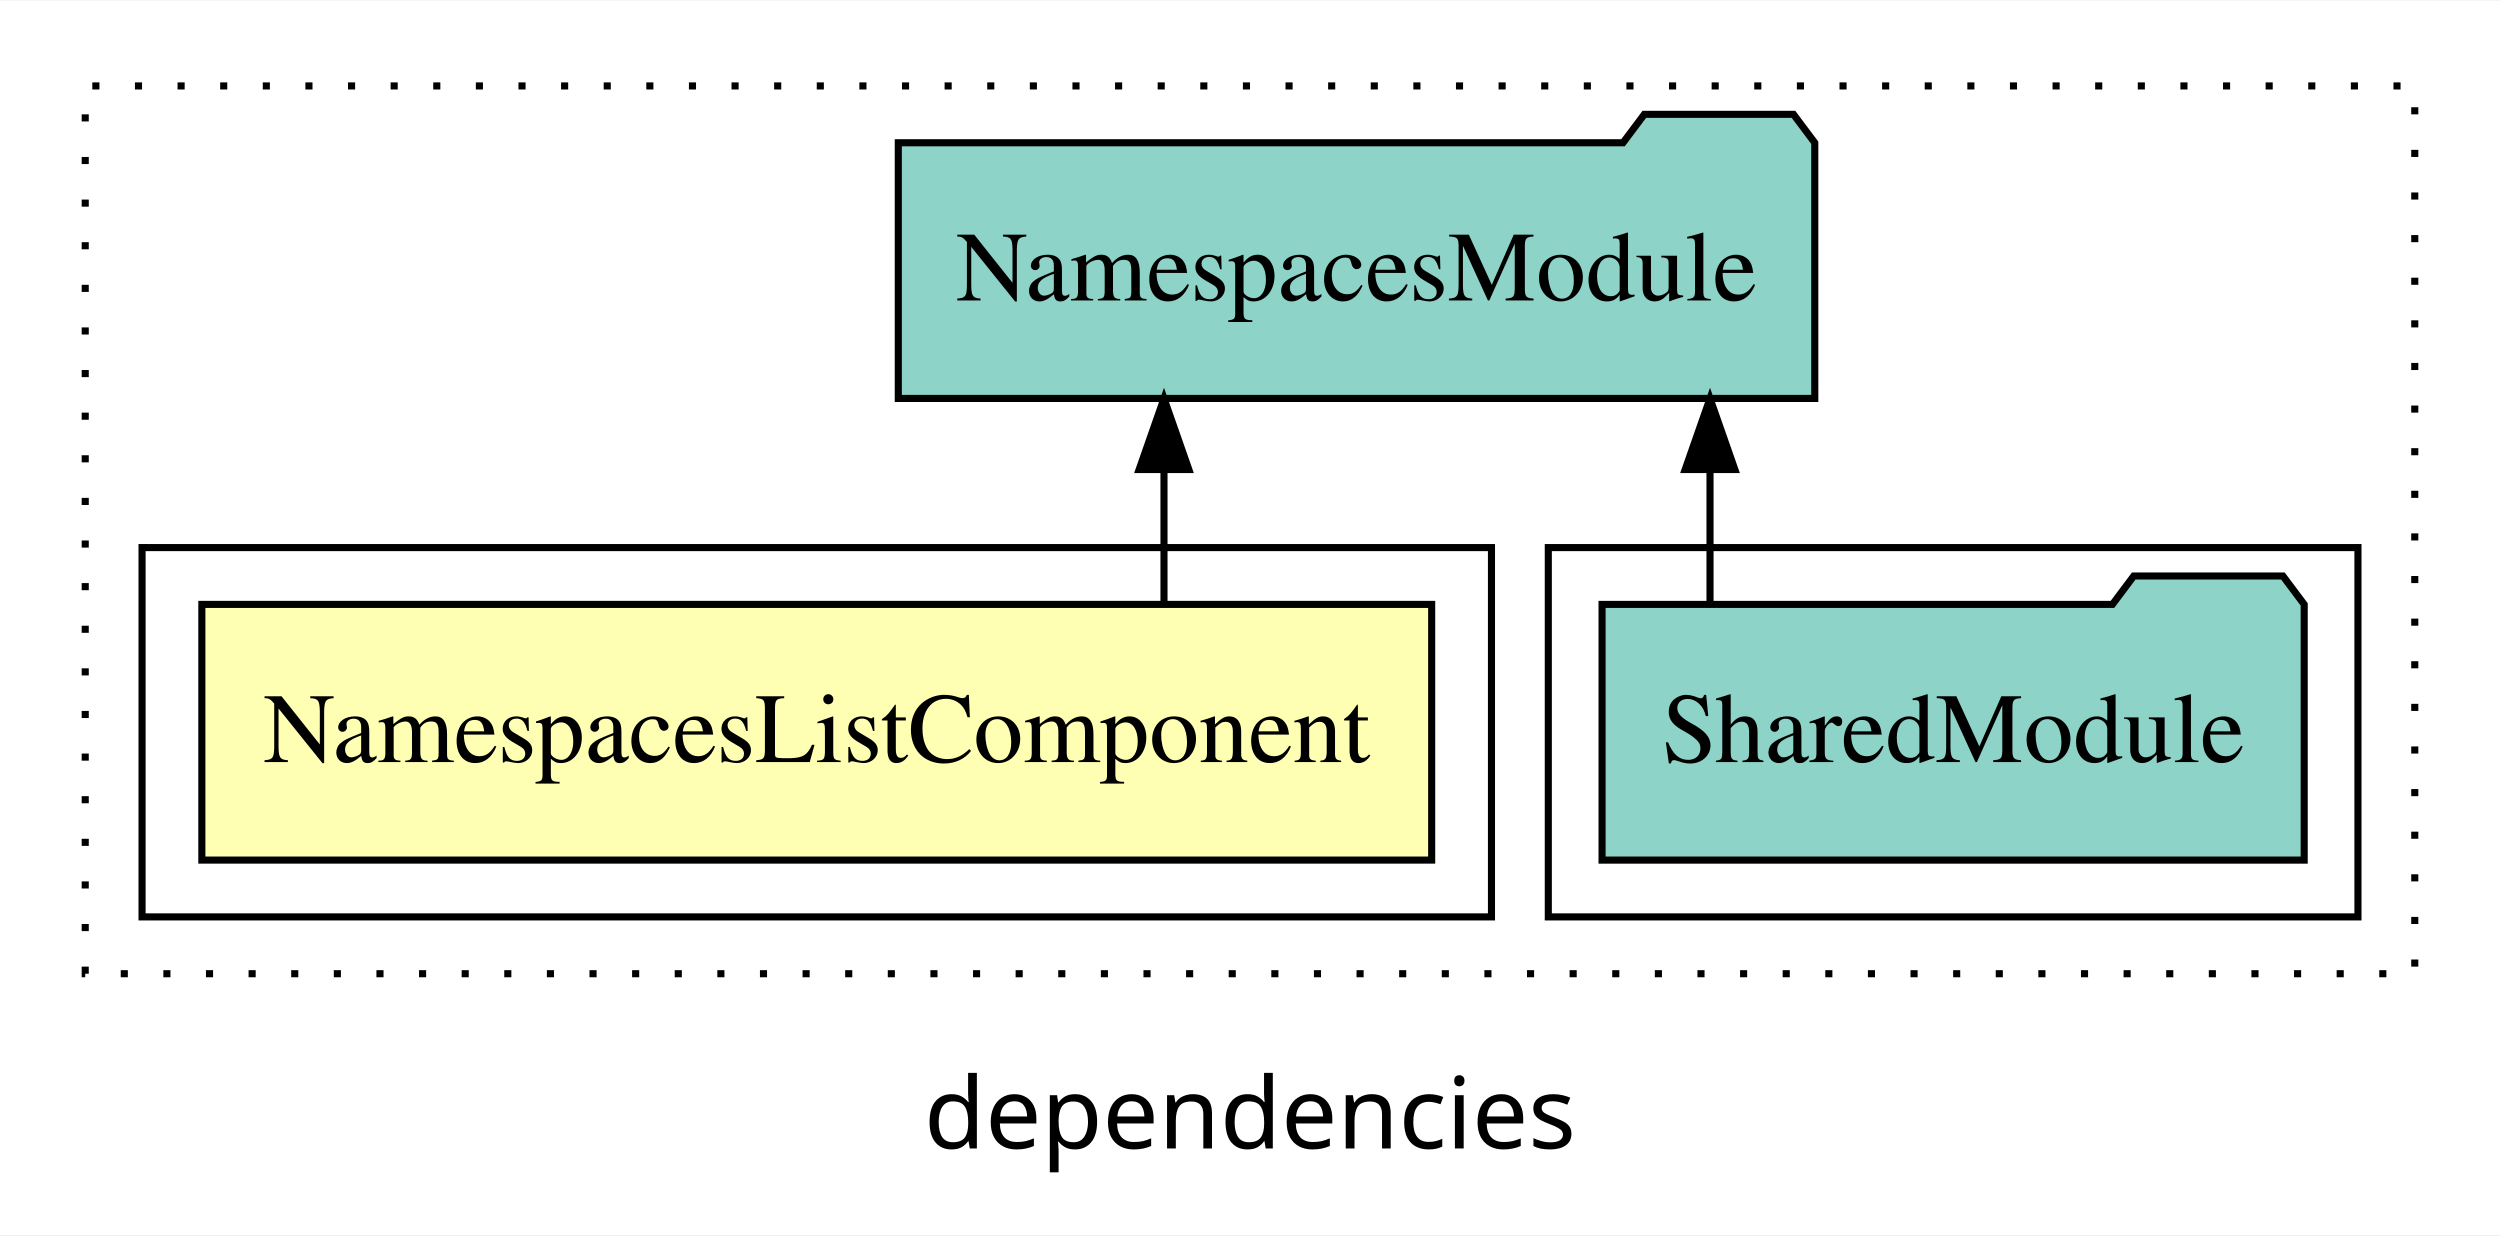
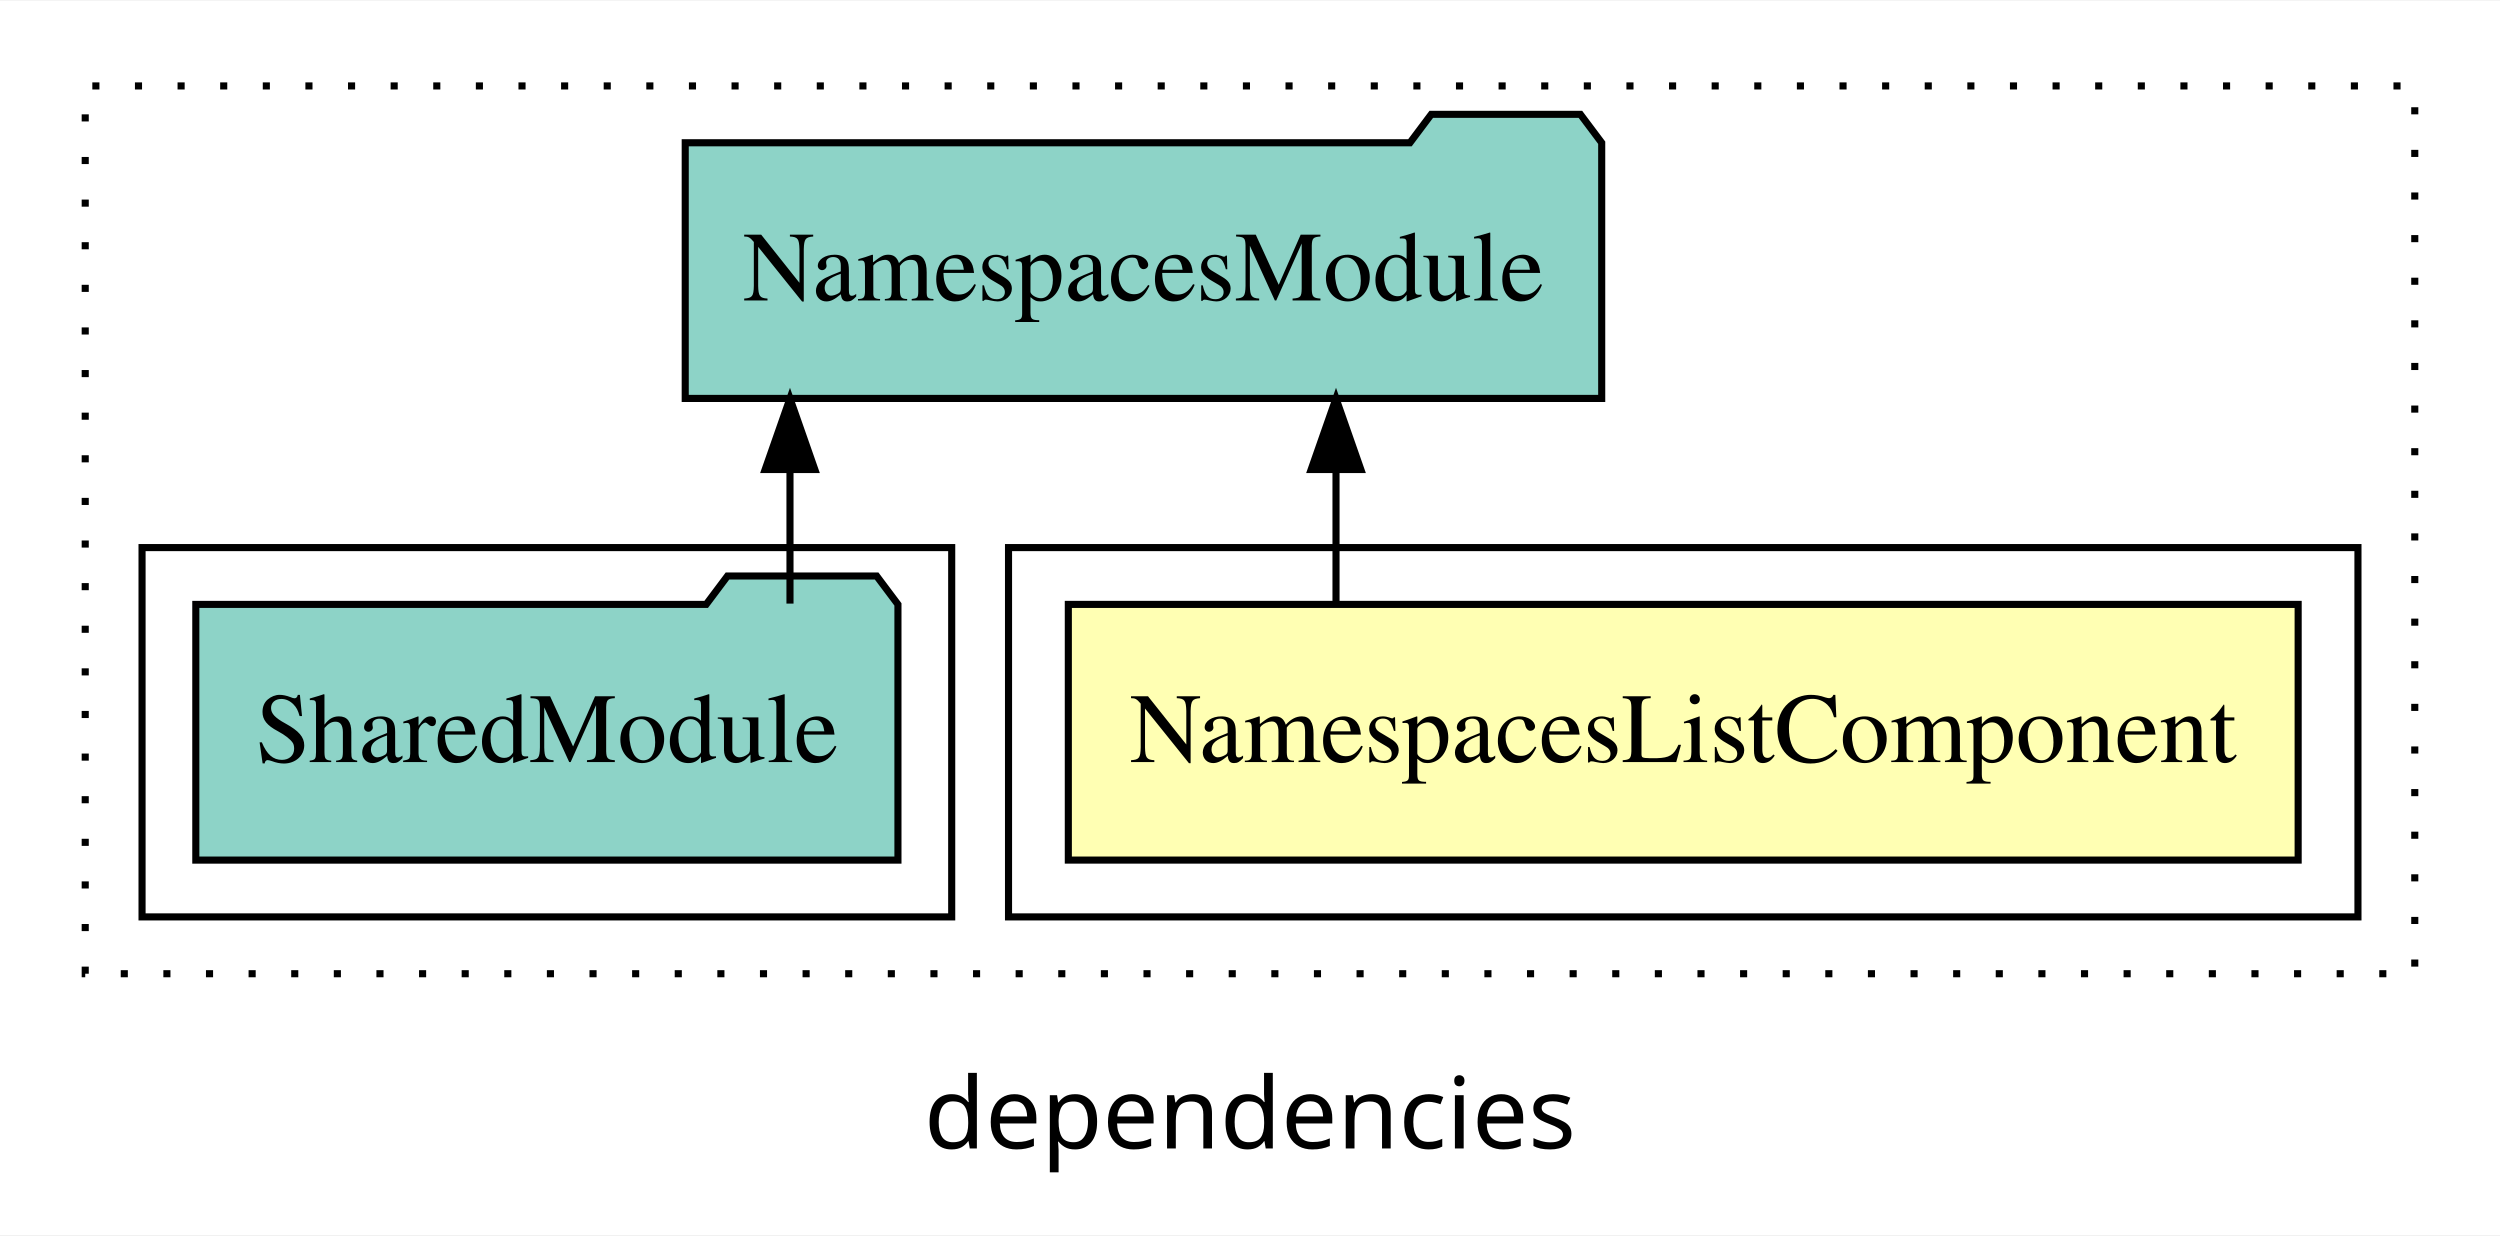
<svg xmlns="http://www.w3.org/2000/svg" width="352pt" height="174pt" viewBox="0.00 0.00 352.00 173.80">
  <g id="graph0" class="graph" transform="scale(1 1) rotate(0) translate(4 169.8)">
    <polygon fill="white" stroke="transparent" points="-4,4 -4,-169.8 348,-169.8 348,4 -4,4" />
    <text text-anchor="middle" x="172" y="-8.2" font-family="sans-serif" font-size="14.00">dependencies</text>
    <g id="clust1" class="cluster">
      <polygon fill="none" stroke="black" stroke-dasharray="1,5" points="8,-32.8 8,-157.8 336,-157.8 336,-32.8 8,-32.8" />
    </g>
+     <g id="clust2" class="cluster">
+       <polygon fill="none" stroke="black" points="138,-40.8 138,-92.8 328,-92.8 328,-40.8 138,-40.8" />
+     </g>
    <g id="clust4" class="cluster">
-       <polygon fill="none" stroke="black" points="214,-40.8 214,-92.8 328,-92.8 328,-40.8 214,-40.8" />
-     </g>
-     <g id="clust2" class="cluster">
-       <polygon fill="none" stroke="black" points="16,-40.8 16,-92.8 206,-92.8 206,-40.8 16,-40.8" />
+       <polygon fill="none" stroke="black" points="16,-40.8 16,-92.8 130,-92.8 130,-40.8 16,-40.8" />
    </g>
    <g id="node1" class="node">
-       <polygon fill="#ffffb3" stroke="black" points="197.58,-84.8 24.42,-84.8 24.42,-48.8 197.58,-48.8 197.58,-84.8" />
-       <text text-anchor="middle" x="111" y="-62.6" font-family="Times,serif" font-size="14.00">NamespacesListComponent</text>
+       <polygon fill="#ffffb3" stroke="black" points="319.58,-84.8 146.42,-84.8 146.42,-48.8 319.58,-48.8 319.58,-84.8" />
+       <text text-anchor="middle" x="233" y="-62.6" font-family="Times,serif" font-size="14.00">NamespacesListComponent</text>
    </g>
    <g id="node2" class="node">
-       <polygon fill="#8dd3c7" stroke="black" points="251.52,-149.8 248.52,-153.8 227.52,-153.8 224.52,-149.8 122.48,-149.8 122.48,-113.8 251.52,-113.8 251.52,-149.8" />
-       <text text-anchor="middle" x="187" y="-127.6" font-family="Times,serif" font-size="14.00">NamespacesModule</text>
+       <polygon fill="#8dd3c7" stroke="black" points="221.52,-149.8 218.52,-153.8 197.52,-153.8 194.52,-149.8 92.48,-149.8 92.48,-113.8 221.52,-113.8 221.52,-149.8" />
+       <text text-anchor="middle" x="157" y="-127.6" font-family="Times,serif" font-size="14.00">NamespacesModule</text>
    </g>
    <g id="edge1" class="edge">
-       <path fill="none" stroke="black" d="M159.89,-84.91C159.89,-84.91 159.89,-103.79 159.89,-103.79" />
-       <polygon fill="black" stroke="black" points="156.39,-103.79 159.89,-113.79 163.39,-103.79 156.39,-103.79" />
+       <path fill="none" stroke="black" d="M184.11,-84.91C184.11,-84.91 184.11,-103.79 184.11,-103.79" />
+       <polygon fill="black" stroke="black" points="180.61,-103.79 184.11,-113.79 187.61,-103.79 180.61,-103.79" />
    </g>
    <g id="node3" class="node">
-       <polygon fill="#8dd3c7" stroke="black" points="320.43,-84.8 317.43,-88.8 296.43,-88.8 293.43,-84.8 221.57,-84.8 221.57,-48.8 320.43,-48.8 320.43,-84.8" />
-       <text text-anchor="middle" x="271" y="-62.6" font-family="Times,serif" font-size="14.00">SharedModule</text>
+       <polygon fill="#8dd3c7" stroke="black" points="122.43,-84.8 119.43,-88.8 98.43,-88.8 95.43,-84.8 23.57,-84.8 23.57,-48.8 122.43,-48.8 122.43,-84.8" />
+       <text text-anchor="middle" x="73" y="-62.6" font-family="Times,serif" font-size="14.00">SharedModule</text>
    </g>
    <g id="edge2" class="edge">
-       <path fill="none" stroke="black" d="M236.77,-84.91C236.77,-84.91 236.77,-103.79 236.77,-103.79" />
-       <polygon fill="black" stroke="black" points="233.27,-103.79 236.77,-113.79 240.27,-103.79 233.27,-103.79" />
+       <path fill="none" stroke="black" d="M107.23,-84.91C107.23,-84.91 107.23,-103.79 107.23,-103.79" />
+       <polygon fill="black" stroke="black" points="103.73,-103.79 107.23,-113.79 110.73,-103.79 103.73,-103.79" />
    </g>
  </g>
</svg>
